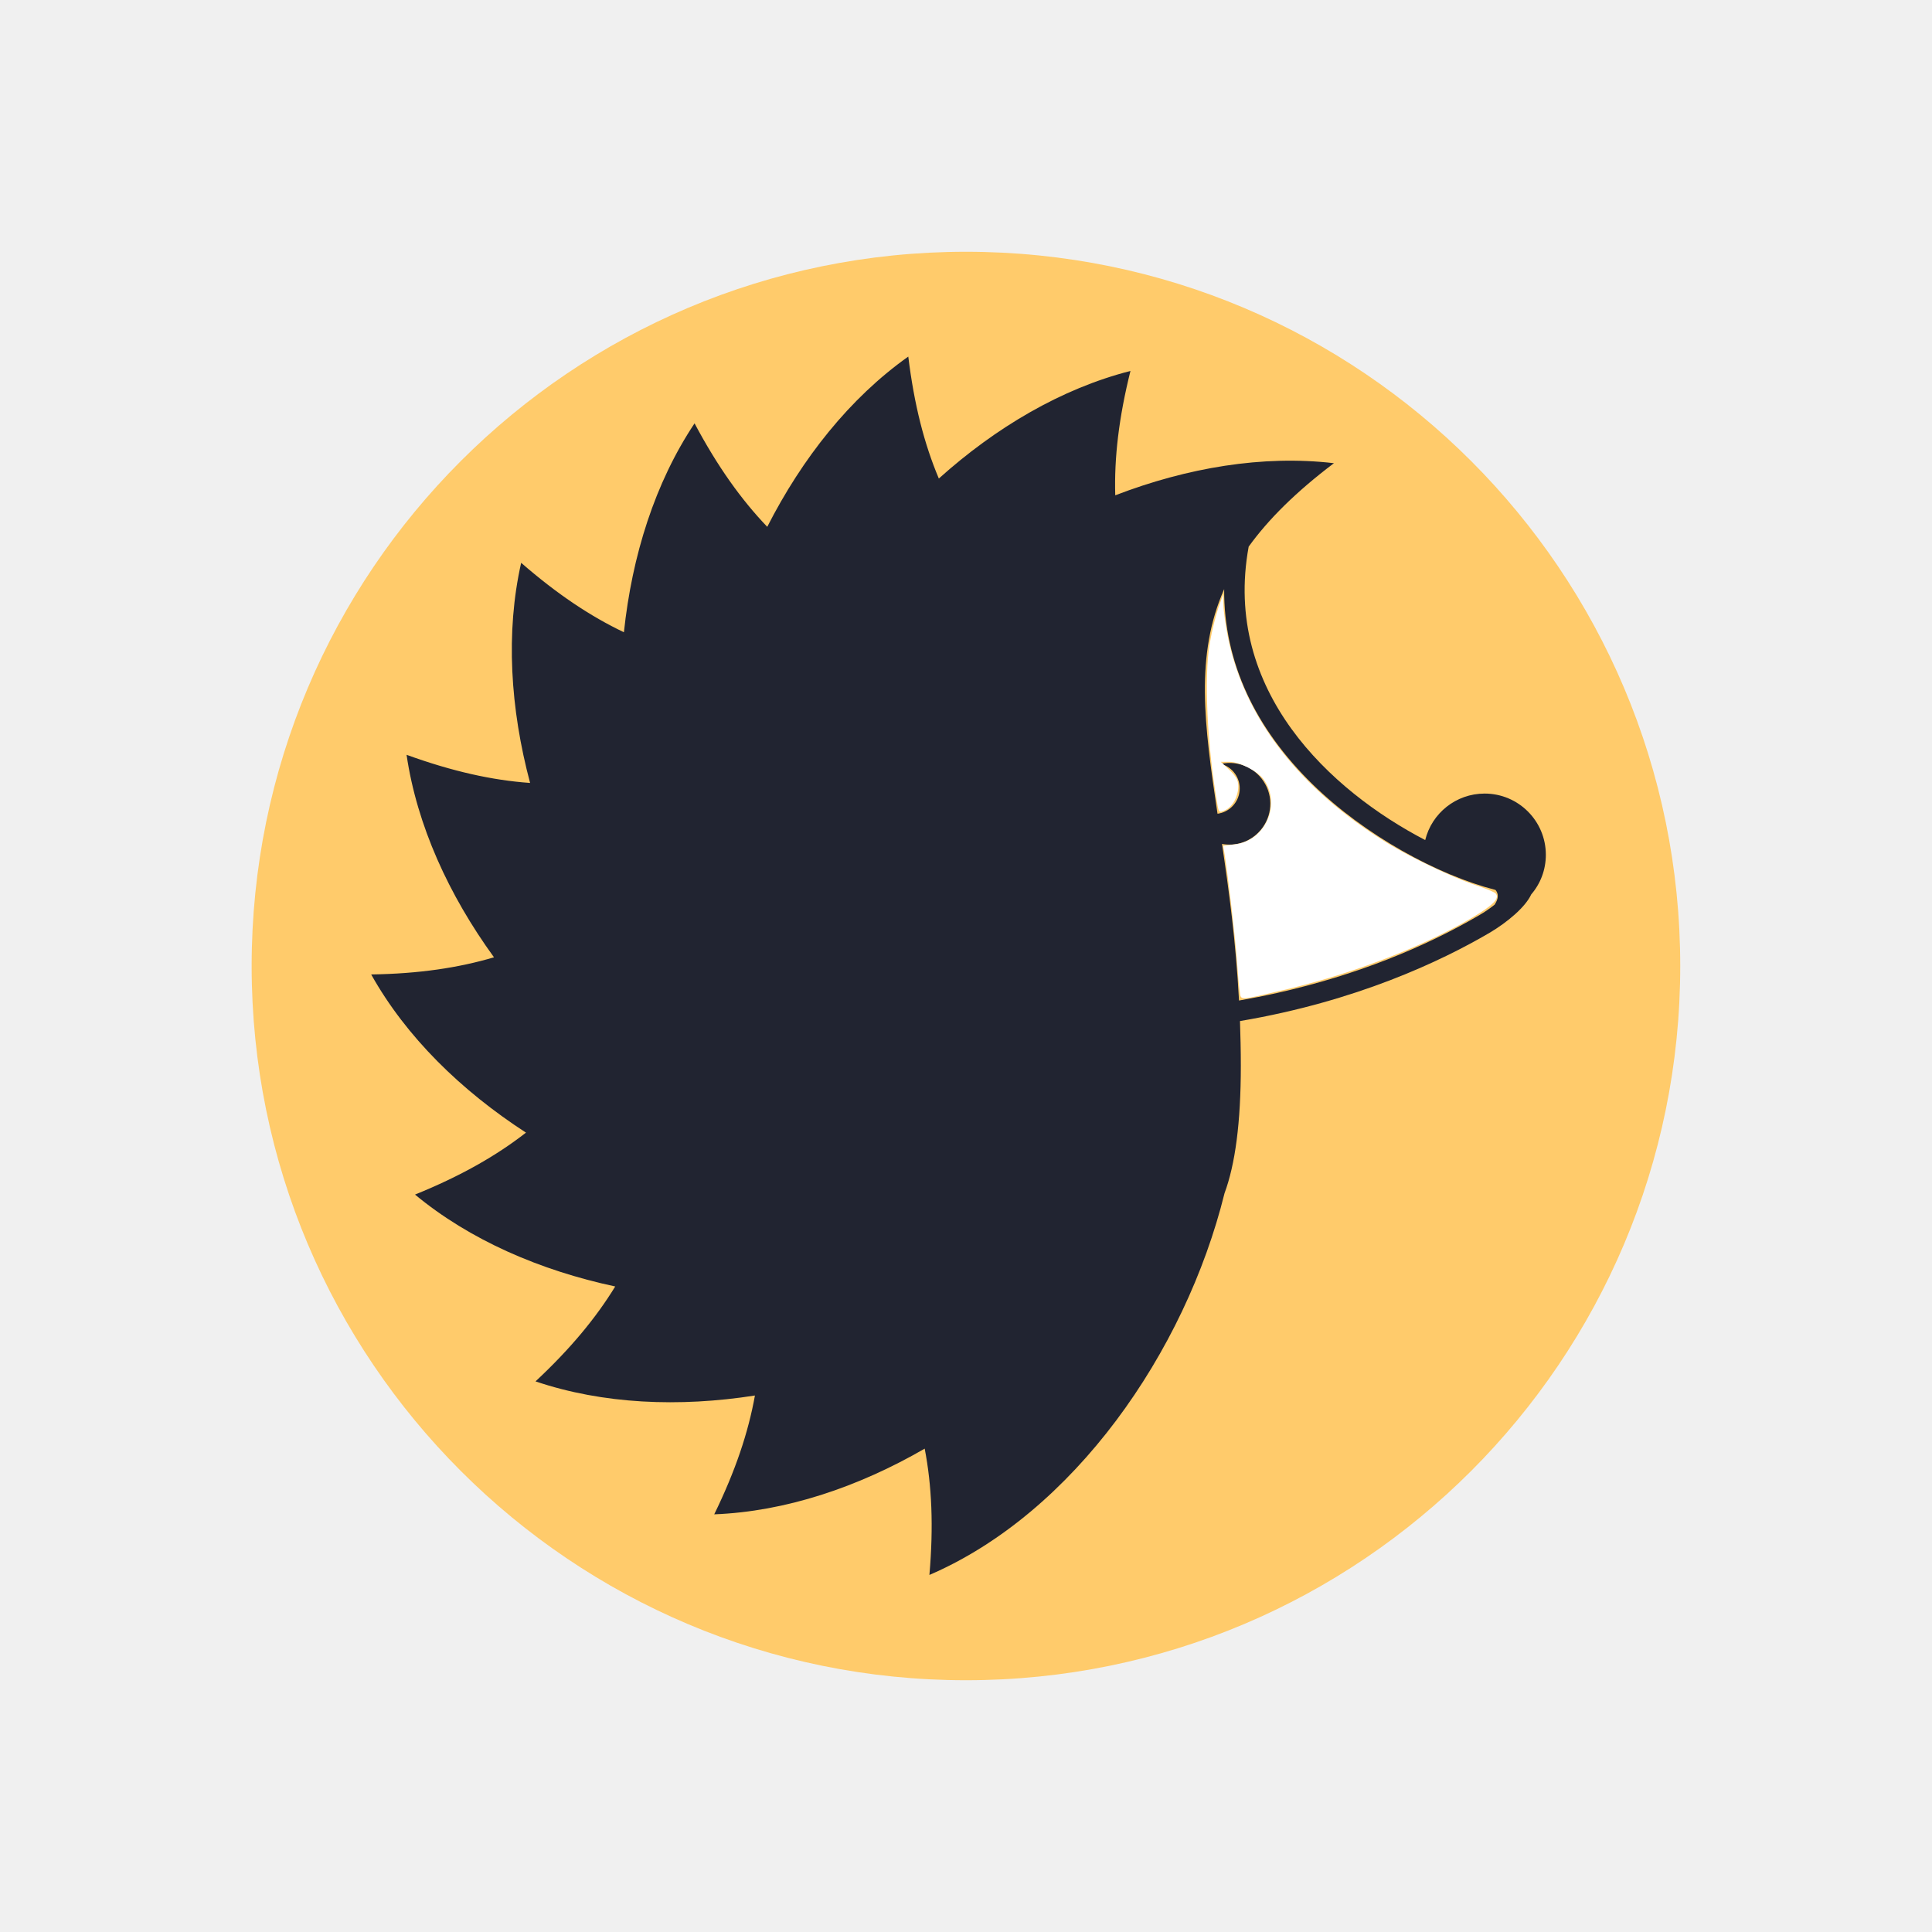
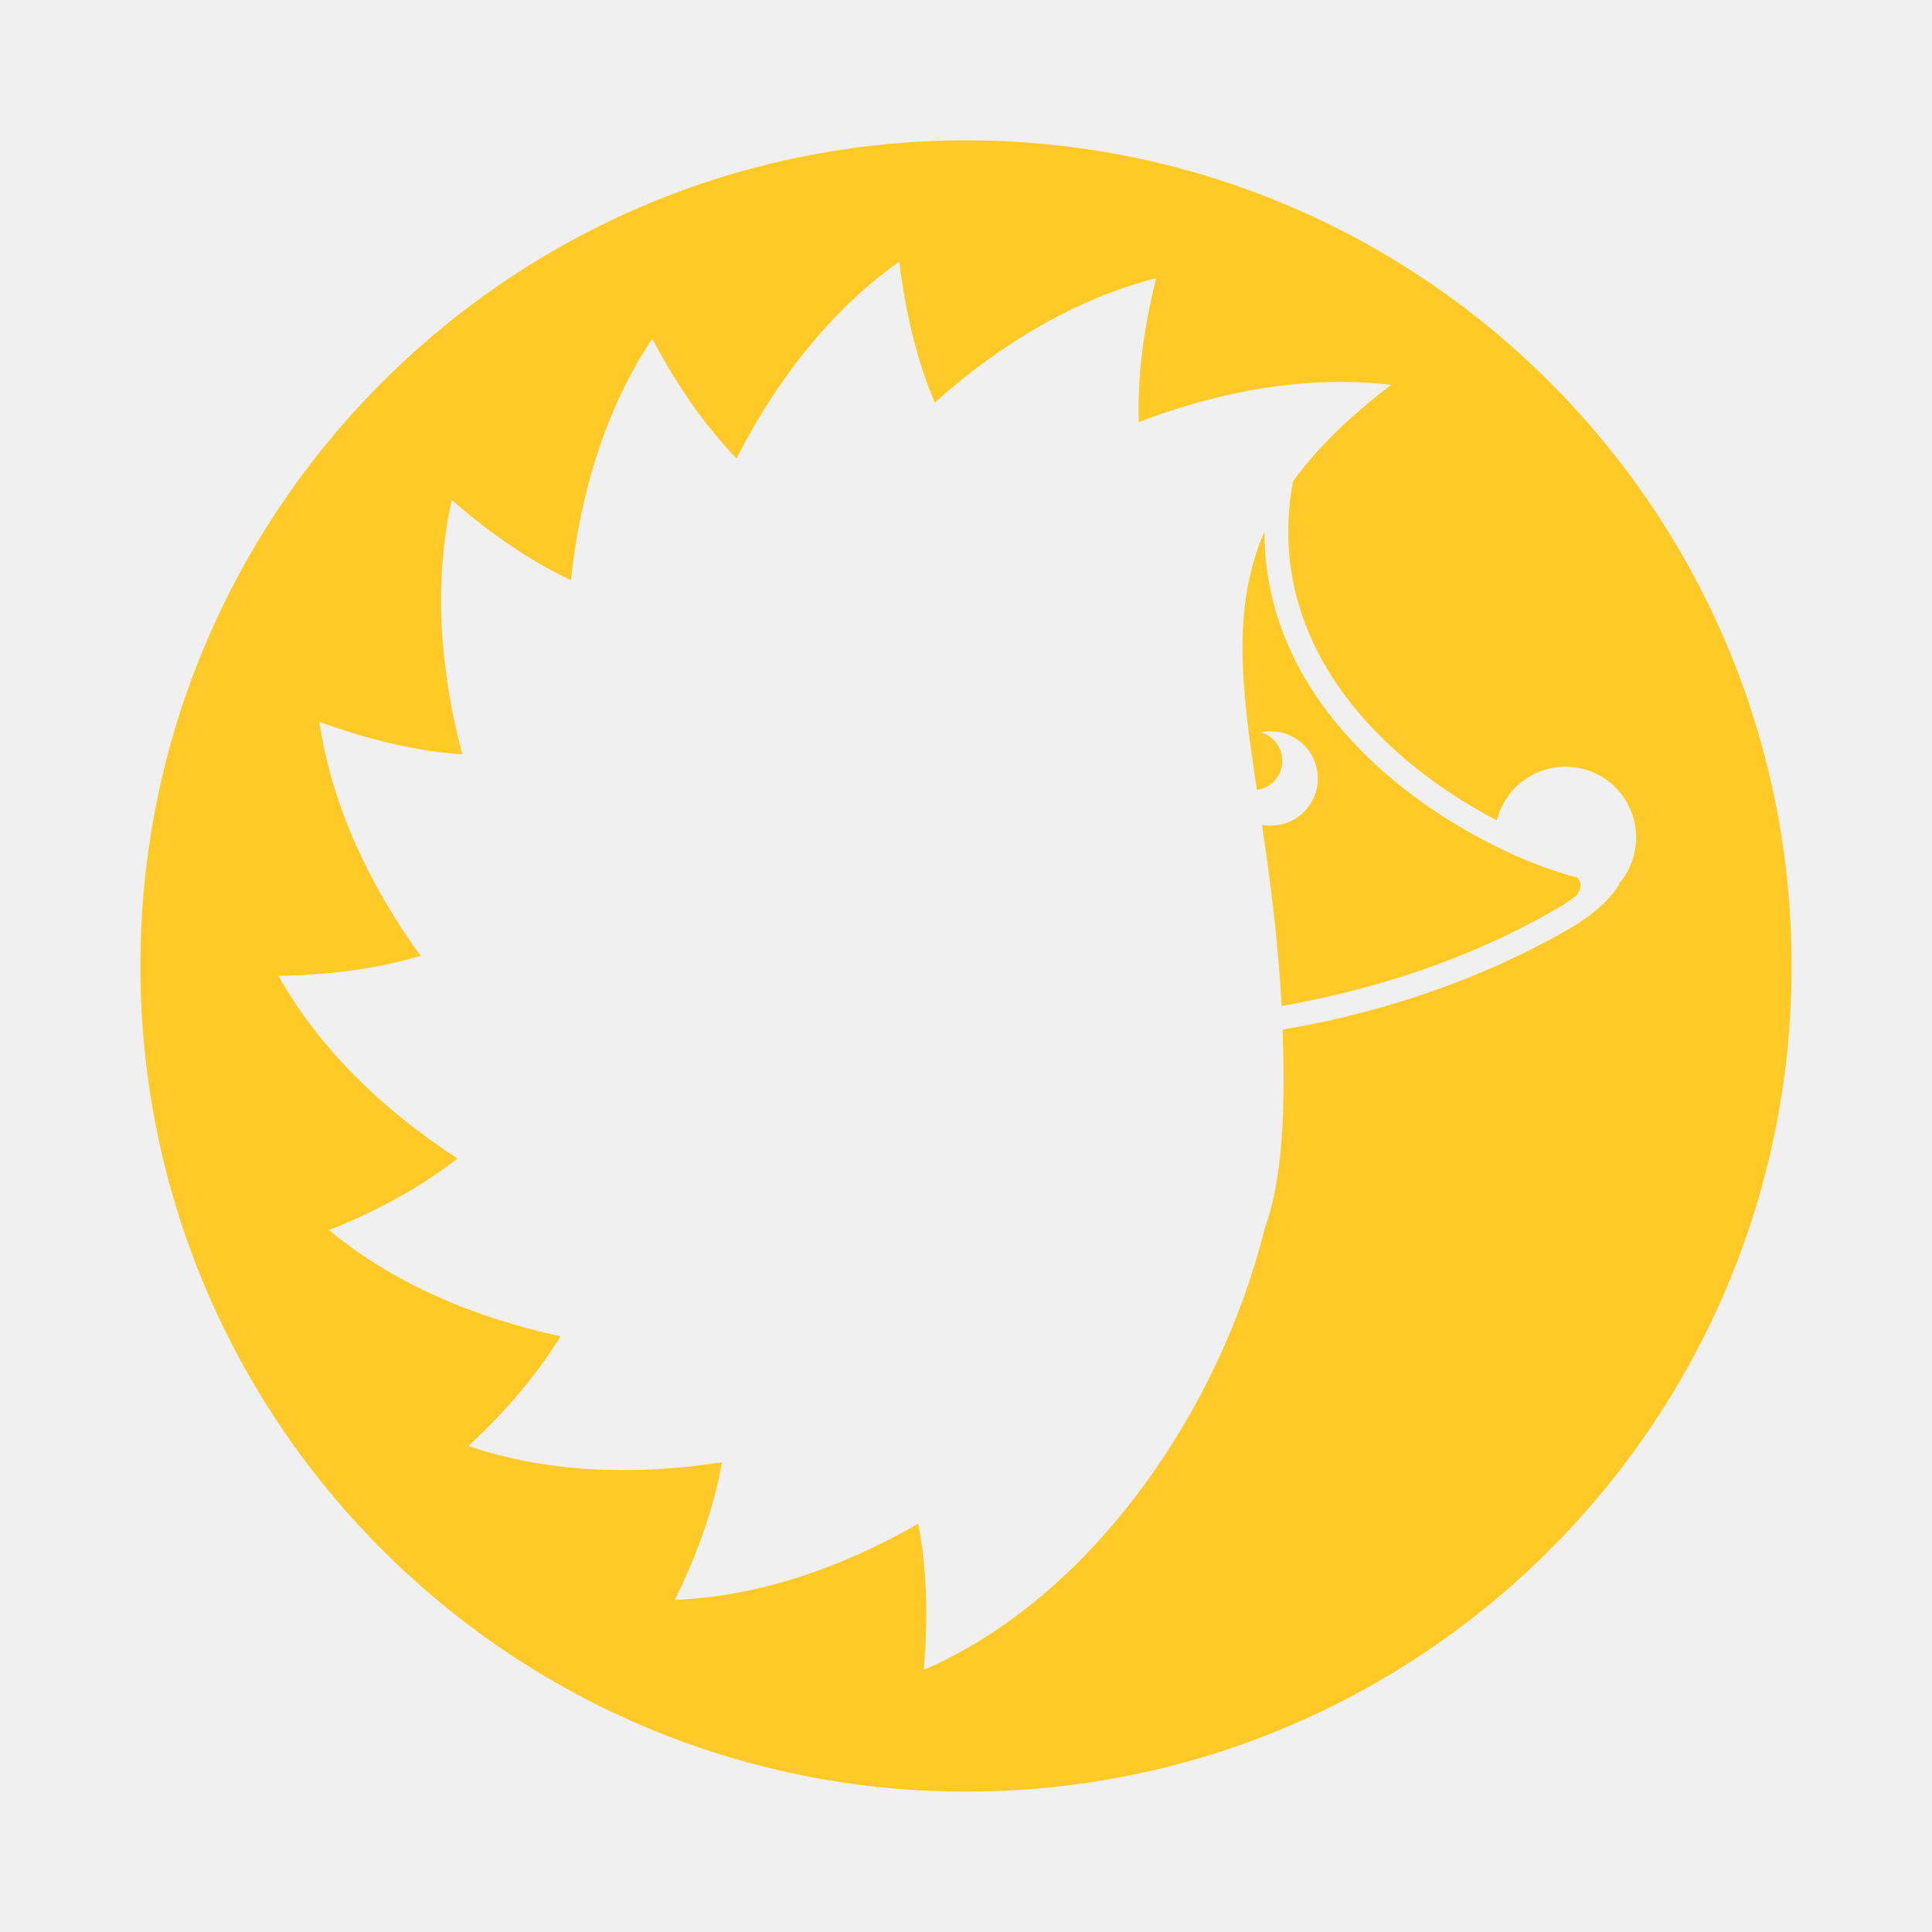
- <svg xmlns="http://www.w3.org/2000/svg" width="16" height="16" viewBox="0 0 16 16" fill="none">
-   <g id="browserlist">
-     <g id="68747470733a2f2f62726f77736572736c6973742e6769746875622e696f2f62726f77736572736c6973742f6c6f676f2e737667">
-       <path id="Oval" fill-rule="evenodd" clip-rule="evenodd" d="M8 13.915C11.267 13.915 13.915 11.267 13.915 8C13.915 4.733 11.267 2.085 8 2.085C4.733 2.085 2.084 4.733 2.084 8C2.084 11.267 4.733 13.915 8 13.915Z" fill="#FFCB6B" />
-       <path id="Combined Shape" fill-rule="evenodd" clip-rule="evenodd" d="M7.775 3.963C7.654 3.676 7.571 3.352 7.522 2.953C7.038 3.296 6.644 3.794 6.354 4.363C6.138 4.137 5.942 3.863 5.752 3.506C5.424 3.998 5.234 4.602 5.167 5.236C4.89 5.104 4.615 4.921 4.316 4.661C4.186 5.237 4.226 5.869 4.39 6.484C4.078 6.462 3.748 6.389 3.367 6.251C3.453 6.836 3.717 7.413 4.091 7.928C3.797 8.015 3.47 8.064 3.074 8.07L3.074 8.07V8.07L3.074 8.07C3.364 8.588 3.819 9.032 4.356 9.38C4.108 9.573 3.814 9.74 3.437 9.893H3.437C3.892 10.27 4.473 10.521 5.095 10.654C4.935 10.915 4.724 11.17 4.435 11.44L4.435 11.44V11.44L4.435 11.44C4.994 11.629 5.625 11.655 6.252 11.557C6.197 11.863 6.091 12.18 5.915 12.541H5.915C6.506 12.518 7.106 12.316 7.658 11.997C7.717 12.304 7.732 12.64 7.697 13.043C8.889 12.53 9.815 11.199 10.141 9.882C10.229 9.644 10.276 9.3 10.276 8.826C10.276 8.699 10.273 8.576 10.269 8.456C11.232 8.293 11.933 7.961 12.336 7.725C12.483 7.638 12.633 7.512 12.681 7.407C12.757 7.319 12.802 7.204 12.802 7.079C12.802 6.799 12.575 6.572 12.295 6.572C12.057 6.572 11.857 6.736 11.803 6.957C11.019 6.549 10.122 5.722 10.341 4.527C10.504 4.301 10.732 4.074 11.047 3.836L11.047 3.836V3.836L11.047 3.836C10.458 3.767 9.832 3.873 9.236 4.102C9.227 3.792 9.265 3.461 9.362 3.072C8.791 3.218 8.247 3.539 7.775 3.963ZM10.261 8.286C10.369 8.267 10.476 8.246 10.582 8.222C11.236 8.075 11.794 7.846 12.251 7.579C12.296 7.553 12.339 7.523 12.378 7.492C12.412 7.44 12.411 7.401 12.385 7.37C11.907 7.247 11.304 6.919 10.871 6.496C10.398 6.034 10.134 5.487 10.138 4.879C9.897 5.425 9.972 5.997 10.083 6.739C10.181 6.726 10.257 6.647 10.266 6.548C10.275 6.447 10.21 6.353 10.111 6.326C10.258 6.294 10.407 6.363 10.479 6.495C10.551 6.626 10.527 6.789 10.421 6.895C10.341 6.976 10.228 7.009 10.12 6.989C10.177 7.371 10.235 7.798 10.261 8.286Z" fill="#212431" />
-       <path id="Path" fill-rule="evenodd" clip-rule="evenodd" d="M10.267 8.21C10.261 8.173 10.251 8.061 10.244 7.96C10.233 7.796 10.172 7.263 10.142 7.077L10.13 7.004L10.225 6.993C10.48 6.964 10.614 6.66 10.463 6.453C10.413 6.384 10.264 6.309 10.178 6.309H10.11L10.182 6.377C10.236 6.428 10.255 6.462 10.255 6.51C10.255 6.596 10.208 6.681 10.146 6.71C10.097 6.732 10.094 6.729 10.083 6.668C9.997 6.181 9.97 5.605 10.019 5.326C10.036 5.226 10.069 5.094 10.09 5.033L10.13 4.921L10.132 5.012C10.133 5.063 10.151 5.186 10.171 5.286C10.31 5.951 10.762 6.534 11.491 6.983C11.684 7.102 12.025 7.265 12.217 7.329C12.299 7.356 12.374 7.387 12.385 7.398C12.419 7.432 12.38 7.482 12.253 7.562C11.865 7.808 11.241 8.054 10.66 8.192C10.247 8.289 10.279 8.288 10.267 8.21Z" fill="white" />
-     </g>
-   </g>
+ <svg xmlns="http://www.w3.org/2000/svg" viewBox="0 0 140 140">
+   <path d="M70 10.172A59.828 59.828 0 0 0 10.172 70 59.828 59.828 0 0 0 70 129.828 59.828 59.828 0 0 0 129.828 70 59.828 59.828 0 0 0 70 10.172zm-4.836 8.785C65.66 23 66.516 26.28 67.736 29.18c4.779-4.287 10.265-7.546 16.041-9.02-.981 3.938-1.357 7.295-1.261 10.43 6.026-2.314 12.349-3.404 18.3-2.706-3.182 2.413-5.482 4.717-7.128 7.015-2.201 12.074 6.858 20.43 14.779 24.551a5.128 5.128 0 0 1 5.183-3.888 5.128 5.128 0 0 1 3.7 8.435V64c-.487 1.055-2.002 2.343-3.496 3.219-4.076 2.39-11.173 5.736-20.915 7.39.045 1.214.077 2.453.077 3.747 0 4.817-.485 8.291-1.385 10.699-3.3 13.313-12.648 26.76-24.695 31.95.357-4.082.197-7.484-.402-10.591-5.582 3.219-11.646 5.278-17.623 5.52h-.002c1.785-3.662 2.855-6.878 3.412-9.976-6.347.996-12.727.742-18.377-1.17 2.93-2.732 5.054-5.314 6.673-7.96-6.292-1.344-12.169-3.87-16.766-7.686 3.822-1.544 6.795-3.239 9.3-5.197-5.426-3.517-10.034-7.998-12.972-13.23 4.012-.07 7.321-.568 10.3-1.453-3.786-5.215-6.468-11.032-7.333-16.951 3.861 1.405 7.196 2.133 10.36 2.355-1.662-6.22-2.081-12.605-.768-18.436 3.03 2.634 5.824 4.48 8.63 5.815.677-6.406 2.576-12.52 5.893-17.496 1.926 3.622 3.914 6.392 6.111 8.672 2.93-5.754 6.9-10.798 11.791-14.262zM91.63 38.514c-2.395 5.514-1.665 11.297-.555 18.732a2.138 2.138 0 0 0 .28-4.178 3.419 3.419 0 1 1 .092 6.704c.574 3.882 1.157 8.18 1.421 13.125a67.143 67.143 0 0 0 3.25-.649c6.616-1.487 12.258-3.801 16.871-6.506.45-.264.884-.563 1.276-.867.366-.557.333-.957.035-1.285-4.831-1.245-10.891-4.53-15.258-8.795-4.764-4.653-7.427-10.164-7.412-16.281z" fill="#ffca28" />
</svg>
